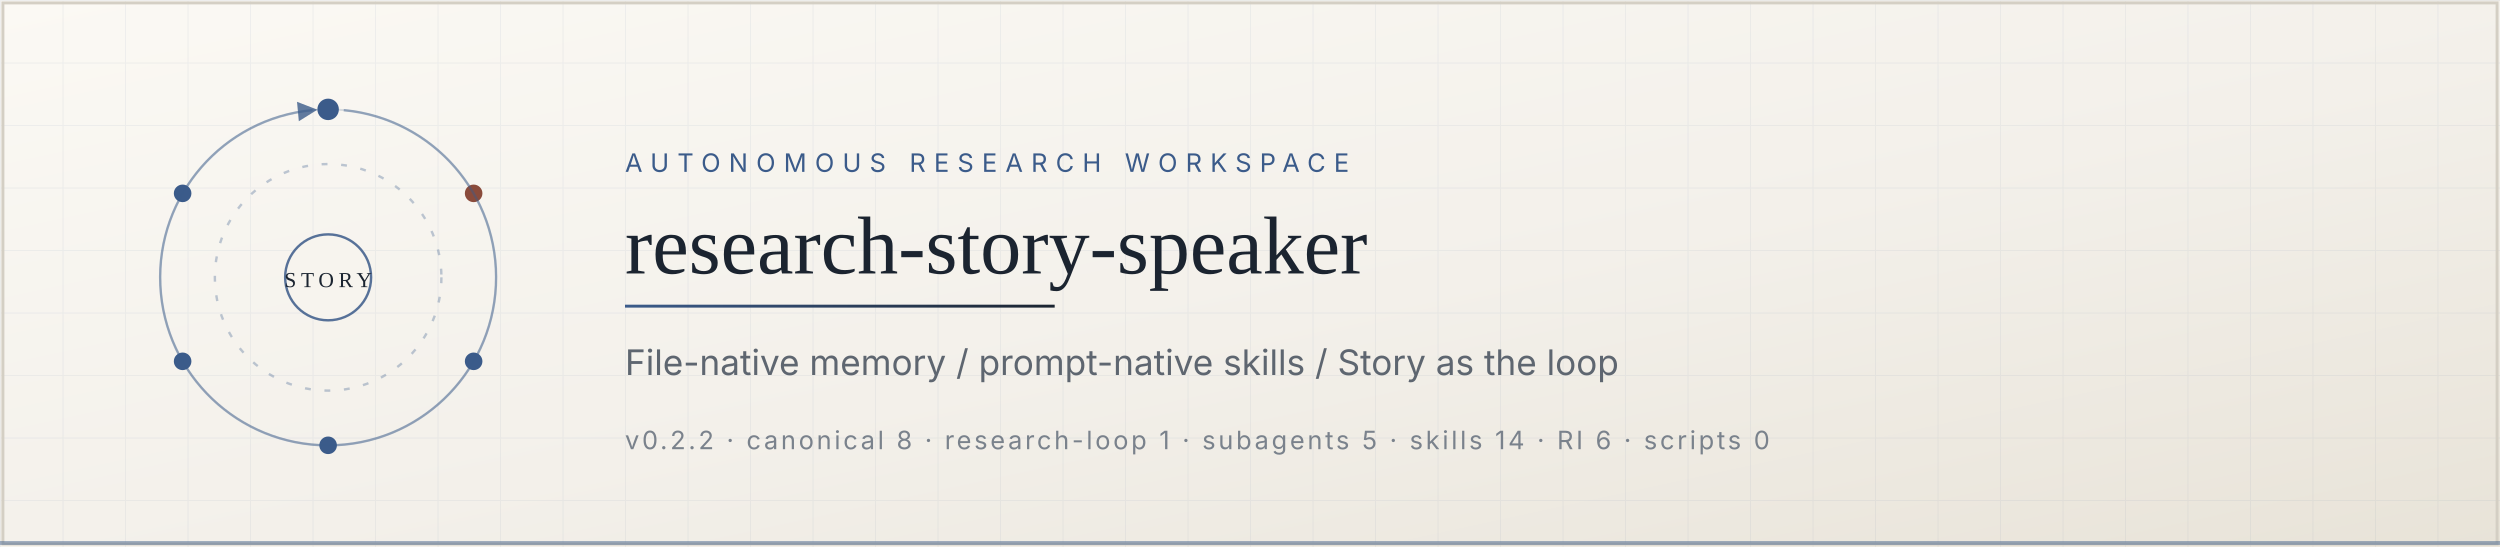
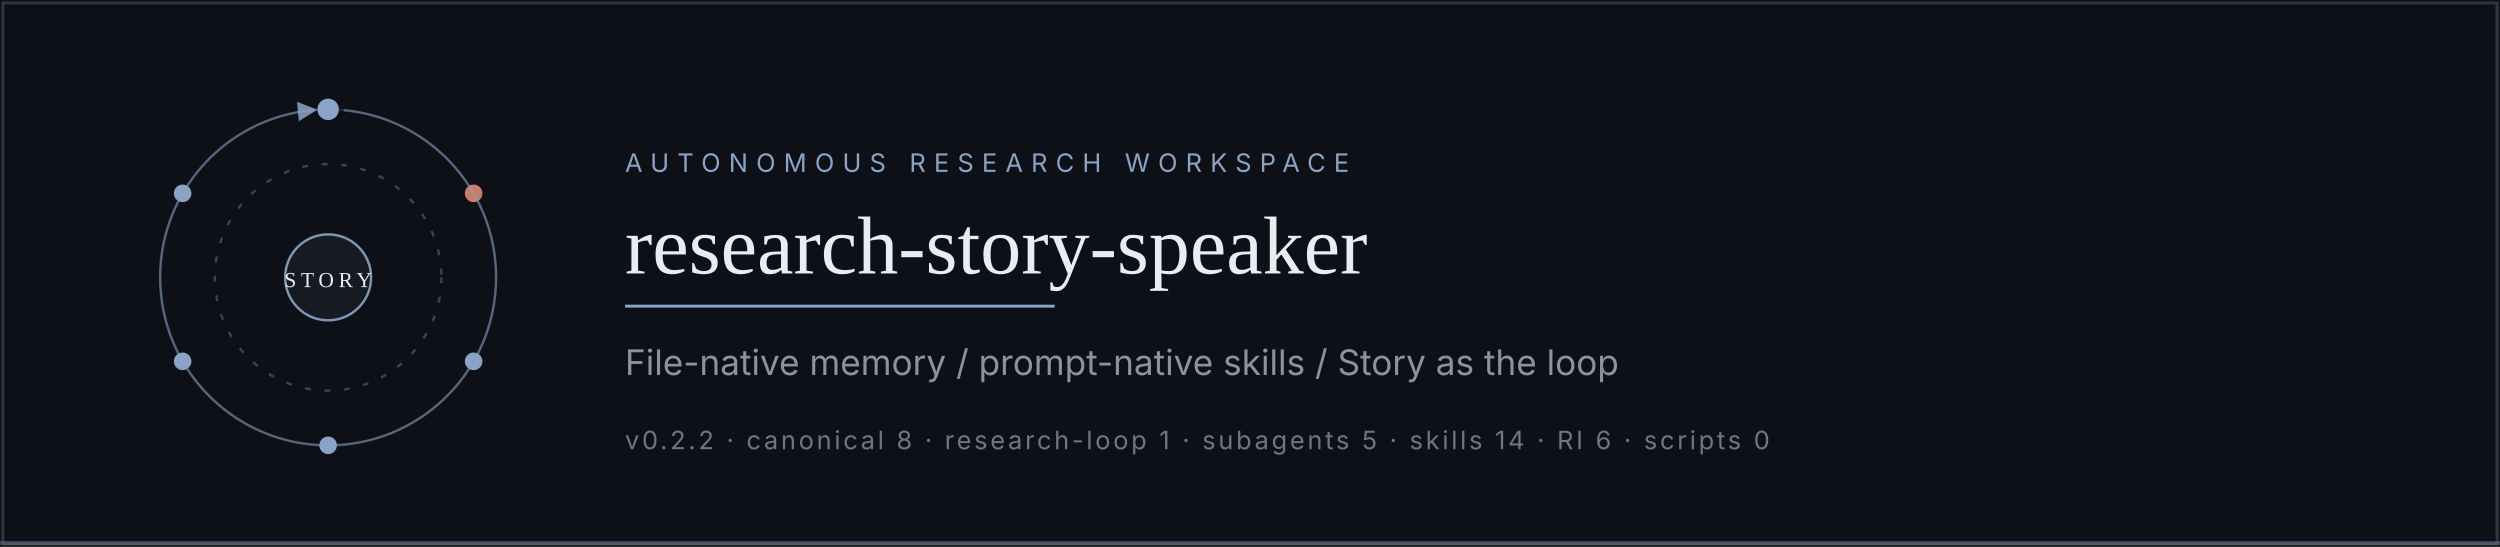
<svg xmlns="http://www.w3.org/2000/svg" viewBox="0 0 1280 280" role="img" aria-labelledby="title desc">
  <defs>
-     <linearGradient id="bg" x1="0" y1="0" x2="1" y2="1">
-       <stop offset="0%" stop-color="#FBF9F4" />
-       <stop offset="55%" stop-color="#F3F0EA" />
-       <stop offset="100%" stop-color="#E8E3D8" />
-     </linearGradient>
-     <linearGradient id="ink" x1="0" y1="0" x2="1" y2="0">
-       <stop offset="0%" stop-color="#3B5B8A" />
-       <stop offset="100%" stop-color="#1B2430" />
-     </linearGradient>
-     <pattern id="grid" width="32" height="32" patternUnits="userSpaceOnUse">
-       <path d="M32 0H0V32" fill="none" stroke="#3B5B8A" stroke-opacity="0.06" stroke-width="1" />
-     </pattern>
    <marker id="arrow" markerWidth="8" markerHeight="8" refX="6" refY="4" orient="auto">
-       <path d="M0 0 L8 4 L0 8 Z" fill="#3B5B8A" fill-opacity="0.8" />
+       <path d="M0 0 L8 4 L0 8 Z" fill="#8BA3C7" fill-opacity="0.85" />
    </marker>
  </defs>
-   <rect width="1280" height="280" fill="url(#bg)" />
-   <rect width="1280" height="280" fill="url(#grid)" />
-   <rect x="1.5" y="1.5" width="1277" height="277" fill="none" stroke="#D4CFC4" stroke-width="1.5" />
-   <line x1="0" y1="278" x2="1280" y2="278" stroke="#3B5B8A" stroke-opacity="0.45" stroke-width="2" />
-   <g transform="translate(168 142)" fill="none" stroke="#3B5B8A">
+   <rect width="1280" height="280" fill="#0D1117" />
+   <rect x="1.5" y="1.5" width="1277" height="277" fill="none" stroke="#30363D" stroke-width="1.5" />
+   <line x1="0" y1="278" x2="1280" y2="278" stroke="#8BA3C7" stroke-opacity="0.35" stroke-width="2" />
+   <g transform="translate(168 142)" fill="none" stroke="#8BA3C7">
    <circle r="86" stroke-opacity="0.18" stroke-width="1" />
-     <circle r="58" stroke-opacity="0.32" stroke-width="1.25" stroke-dasharray="3 7" />
-     <circle r="22" fill="#F7F4EE" stroke-opacity="0.85" stroke-width="1.25" />
-     <text x="0" y="5" text-anchor="middle" fill="#1B2430" stroke="none" font-family="Georgia, 'Times New Roman', serif" font-size="11" letter-spacing="2.4">STORY</text>
-     <g fill="#3B5B8A" stroke="none">
+     <circle r="58" stroke-opacity="0.35" stroke-width="1.25" stroke-dasharray="3 7" />
+     <circle r="22" fill="#161B22" stroke-opacity="0.9" stroke-width="1.25" />
+     <text x="0" y="5" text-anchor="middle" fill="#E6EDF3" stroke="none" font-family="Georgia, 'Times New Roman', serif" font-size="11" letter-spacing="2.4">STORY</text>
+     <g fill="#8BA3C7" stroke="none">
      <circle cx="0" cy="-86" r="5.5" />
-       <circle cx="74.5" cy="-43" r="4.5" fill="#8A4B3B" />
+       <circle cx="74.5" cy="-43" r="4.5" fill="#C97C6A" />
      <circle cx="74.5" cy="43" r="4.5" />
      <circle cx="0" cy="86" r="4.5" />
      <circle cx="-74.5" cy="43" r="4.5" />
      <circle cx="-74.5" cy="-43" r="4.5" />
    </g>
-     <path d="M8 -85.6 A86 86 0 1 1 -8 -85.6" stroke-opacity="0.45" stroke-width="1.25" marker-end="url(#arrow)" />
+     <path d="M8 -85.6 A86 86 0 1 1 -8 -85.6" stroke-opacity="0.5" stroke-width="1.25" marker-end="url(#arrow)" />
  </g>
  <g transform="translate(320 88)">
-     <text x="0" y="0" fill="#3B5B8A" font-family="ui-sans-serif, system-ui, -apple-system, sans-serif" font-size="13" letter-spacing="4.2">AUTONOMOUS RESEARCH WORKSPACE</text>
-     <text x="0" y="52" fill="#1B2430" font-family="Georgia, 'Iowan Old Style', 'Times New Roman', serif" font-size="42">research-story-speaker</text>
-     <rect x="0" y="68" width="220" height="1.5" fill="url(#ink)" />
-     <text x="0" y="104" fill="#5E6670" font-family="ui-sans-serif, system-ui, -apple-system, sans-serif" font-size="18">File-native memory / prompt-native skills / Story as the loop</text>
-     <text x="0" y="142" fill="#7A828C" font-family="ui-sans-serif, system-ui, -apple-system, sans-serif" font-size="13" letter-spacing="1.4">v0.2.2 · canonical 8 · research-loop 1 · subagents 5 · skills 14 · RI 6 · scripts 0</text>
+     <text x="0" y="0" fill="#8BA3C7" font-family="ui-sans-serif, system-ui, -apple-system, sans-serif" font-size="13" letter-spacing="4.2">AUTONOMOUS RESEARCH WORKSPACE</text>
+     <text x="0" y="52" fill="#E6EDF3" font-family="Georgia, 'Iowan Old Style', 'Times New Roman', serif" font-size="42">research-story-speaker</text>
+     <rect x="0" y="68" width="220" height="1.5" fill="#8BA3C7" />
+     <text x="0" y="104" fill="#8B949E" font-family="ui-sans-serif, system-ui, -apple-system, sans-serif" font-size="18">File-native memory / prompt-native skills / Story as the loop</text>
+     <text x="0" y="142" fill="#6E7681" font-family="ui-sans-serif, system-ui, -apple-system, sans-serif" font-size="13" letter-spacing="1.4">v0.2.2 · canonical 8 · research-loop 1 · subagents 5 · skills 14 · RI 6 · scripts 0</text>
  </g>
</svg>
